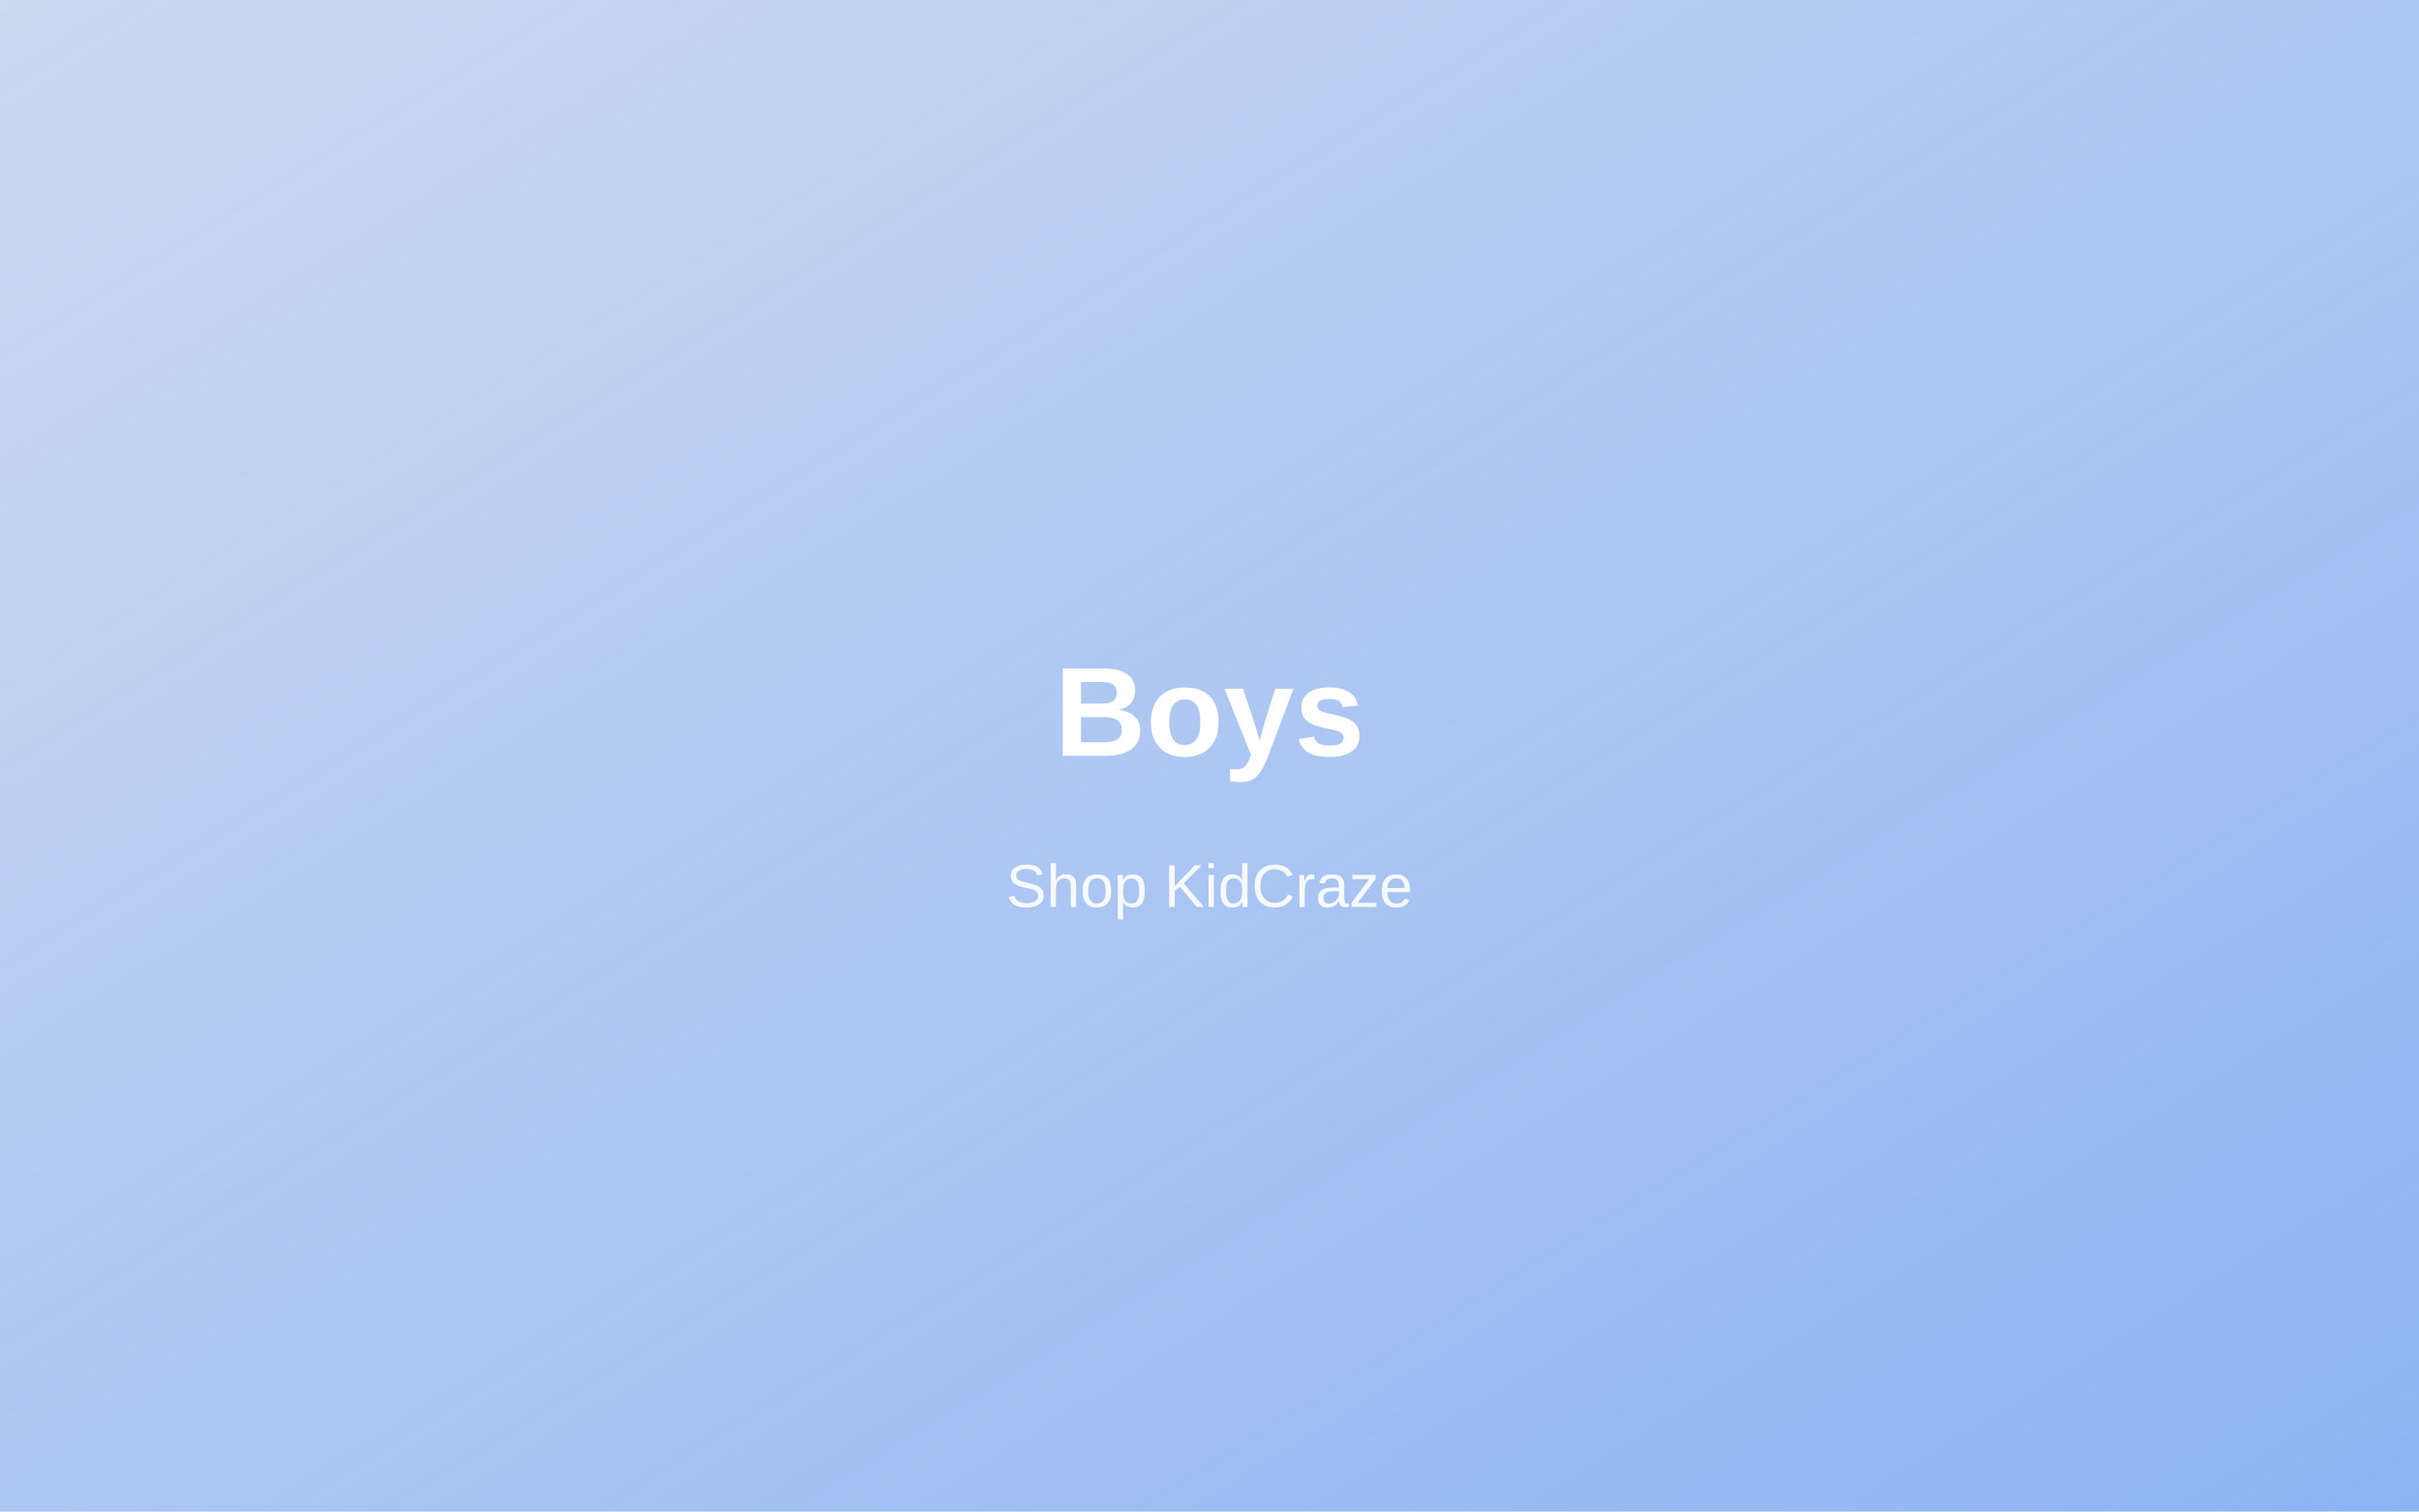
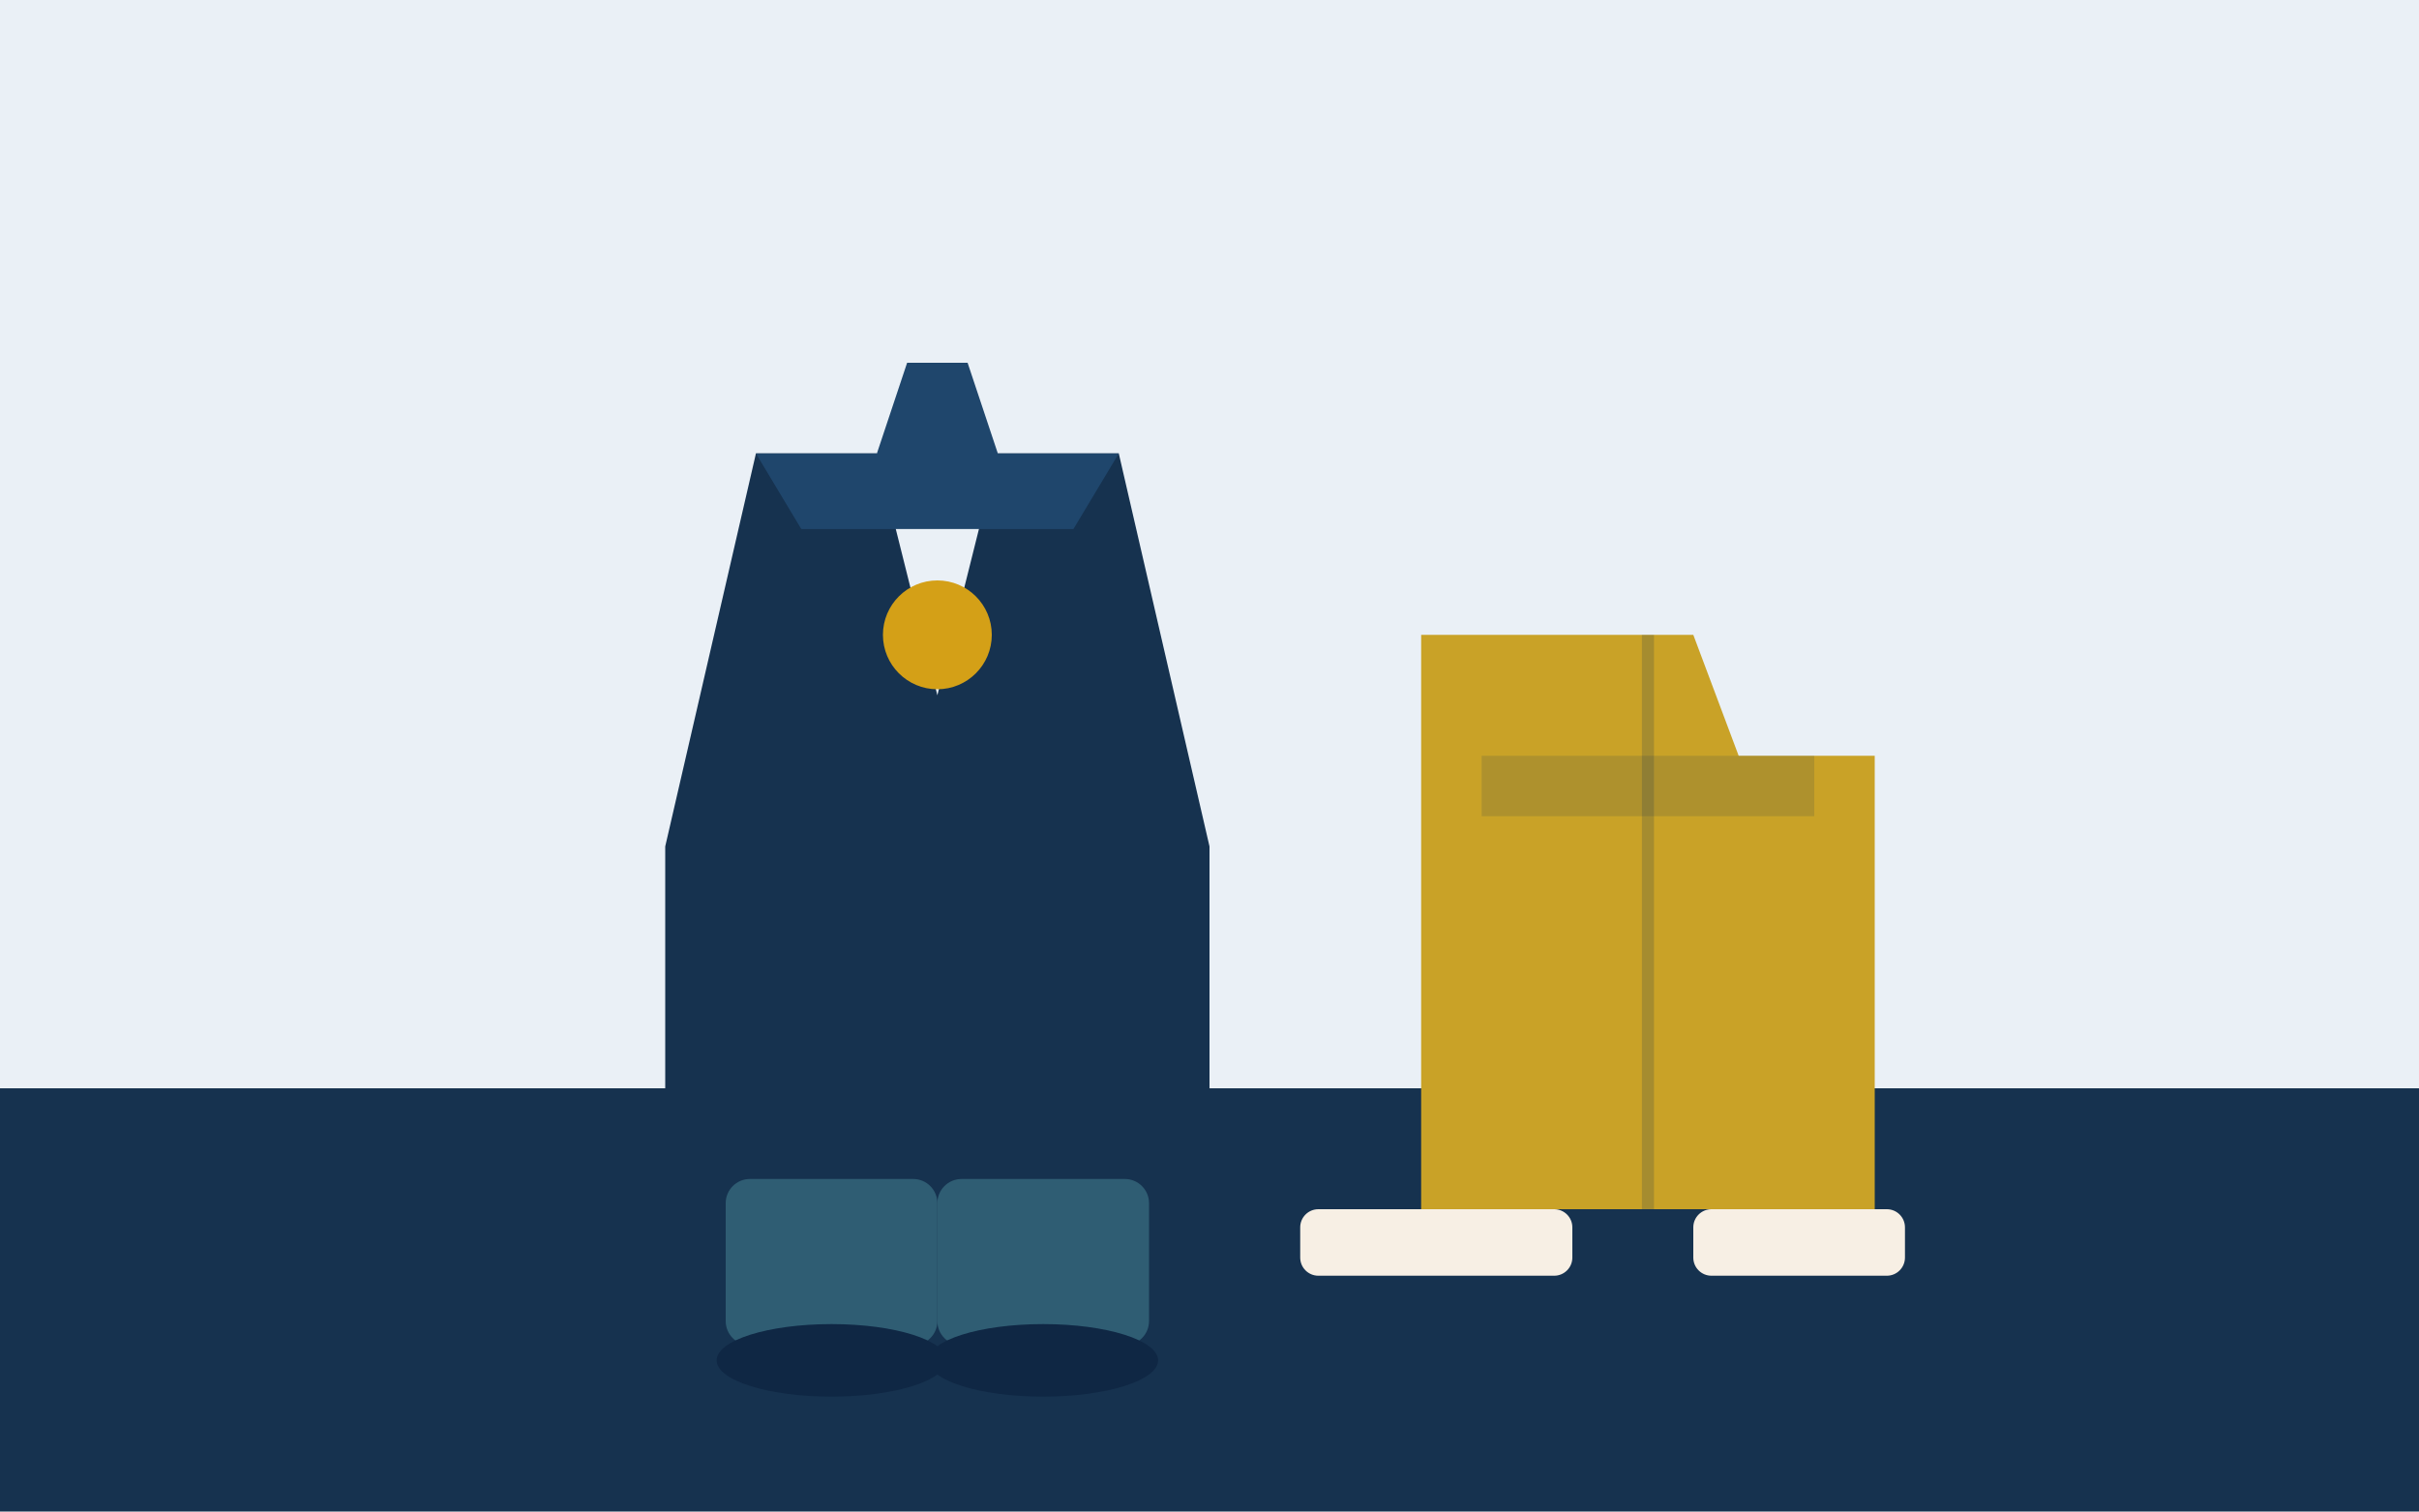
<svg xmlns="http://www.w3.org/2000/svg" width="800" height="500" viewBox="0 0 800 500">
-   <defs>
-     <linearGradient id="g" x1="0%" y1="0%" x2="100%" y2="100%">
-       <stop offset="0%" stop-color="#3b82f6" stop-opacity="0.2" />
-       <stop offset="100%" stop-color="#3b82f6" stop-opacity="0.55" />
-     </linearGradient>
-   </defs>
-   <rect width="800" height="500" fill="url(#g)" />
-   <text x="400" y="250" text-anchor="middle" font-family="Arial, sans-serif" font-size="42" font-weight="700" fill="white">Boys</text>
-   <text x="400" y="300" text-anchor="middle" font-family="Arial, sans-serif" font-size="20" fill="white" fill-opacity="0.9">Shop KidCraze</text>
+   <rect width="800" height="500" fill="#EAF0F6" />
+   <rect x="0" y="360" width="800" height="140" fill="#16324F" />
+   <path d="M250 150 L290 150 L310 230 L330 150 L370 150 L400 280 L400 390 L220 390 L220 280 Z" fill="#16324F" />
+   <path d="M250 150 L290 150 L300 120 L320 120 L330 150 L370 150 L355 175 L265 175 Z" fill="#1F466C" />
+   <circle cx="310" cy="210" r="18" fill="#D4A017" />
+   <rect x="240" y="390" width="70" height="55" rx="8" fill="#2F5D73" />
+   <rect x="310" y="390" width="70" height="55" rx="8" fill="#2F5D73" />
+   <ellipse cx="275" cy="450" rx="38" ry="12" fill="#0F2744" />
+   <ellipse cx="345" cy="450" rx="38" ry="12" fill="#0F2744" />
+   <path d="M470 210 L560 210 L575 250 L620 250 L620 400 L470 400 Z" fill="#C9A227" />
+   <path d="M490 250 H600 V270 H490 Z" fill="#16324F" opacity="0.15" />
+   <path d="M545 210 V400" stroke="#16324F" stroke-width="4" opacity="0.2" />
+   <rect x="430" y="400" width="90" height="22" rx="6" fill="#F7EFE4" />
+   <rect x="560" y="400" width="70" height="22" rx="6" fill="#F7EFE4" />
</svg>
